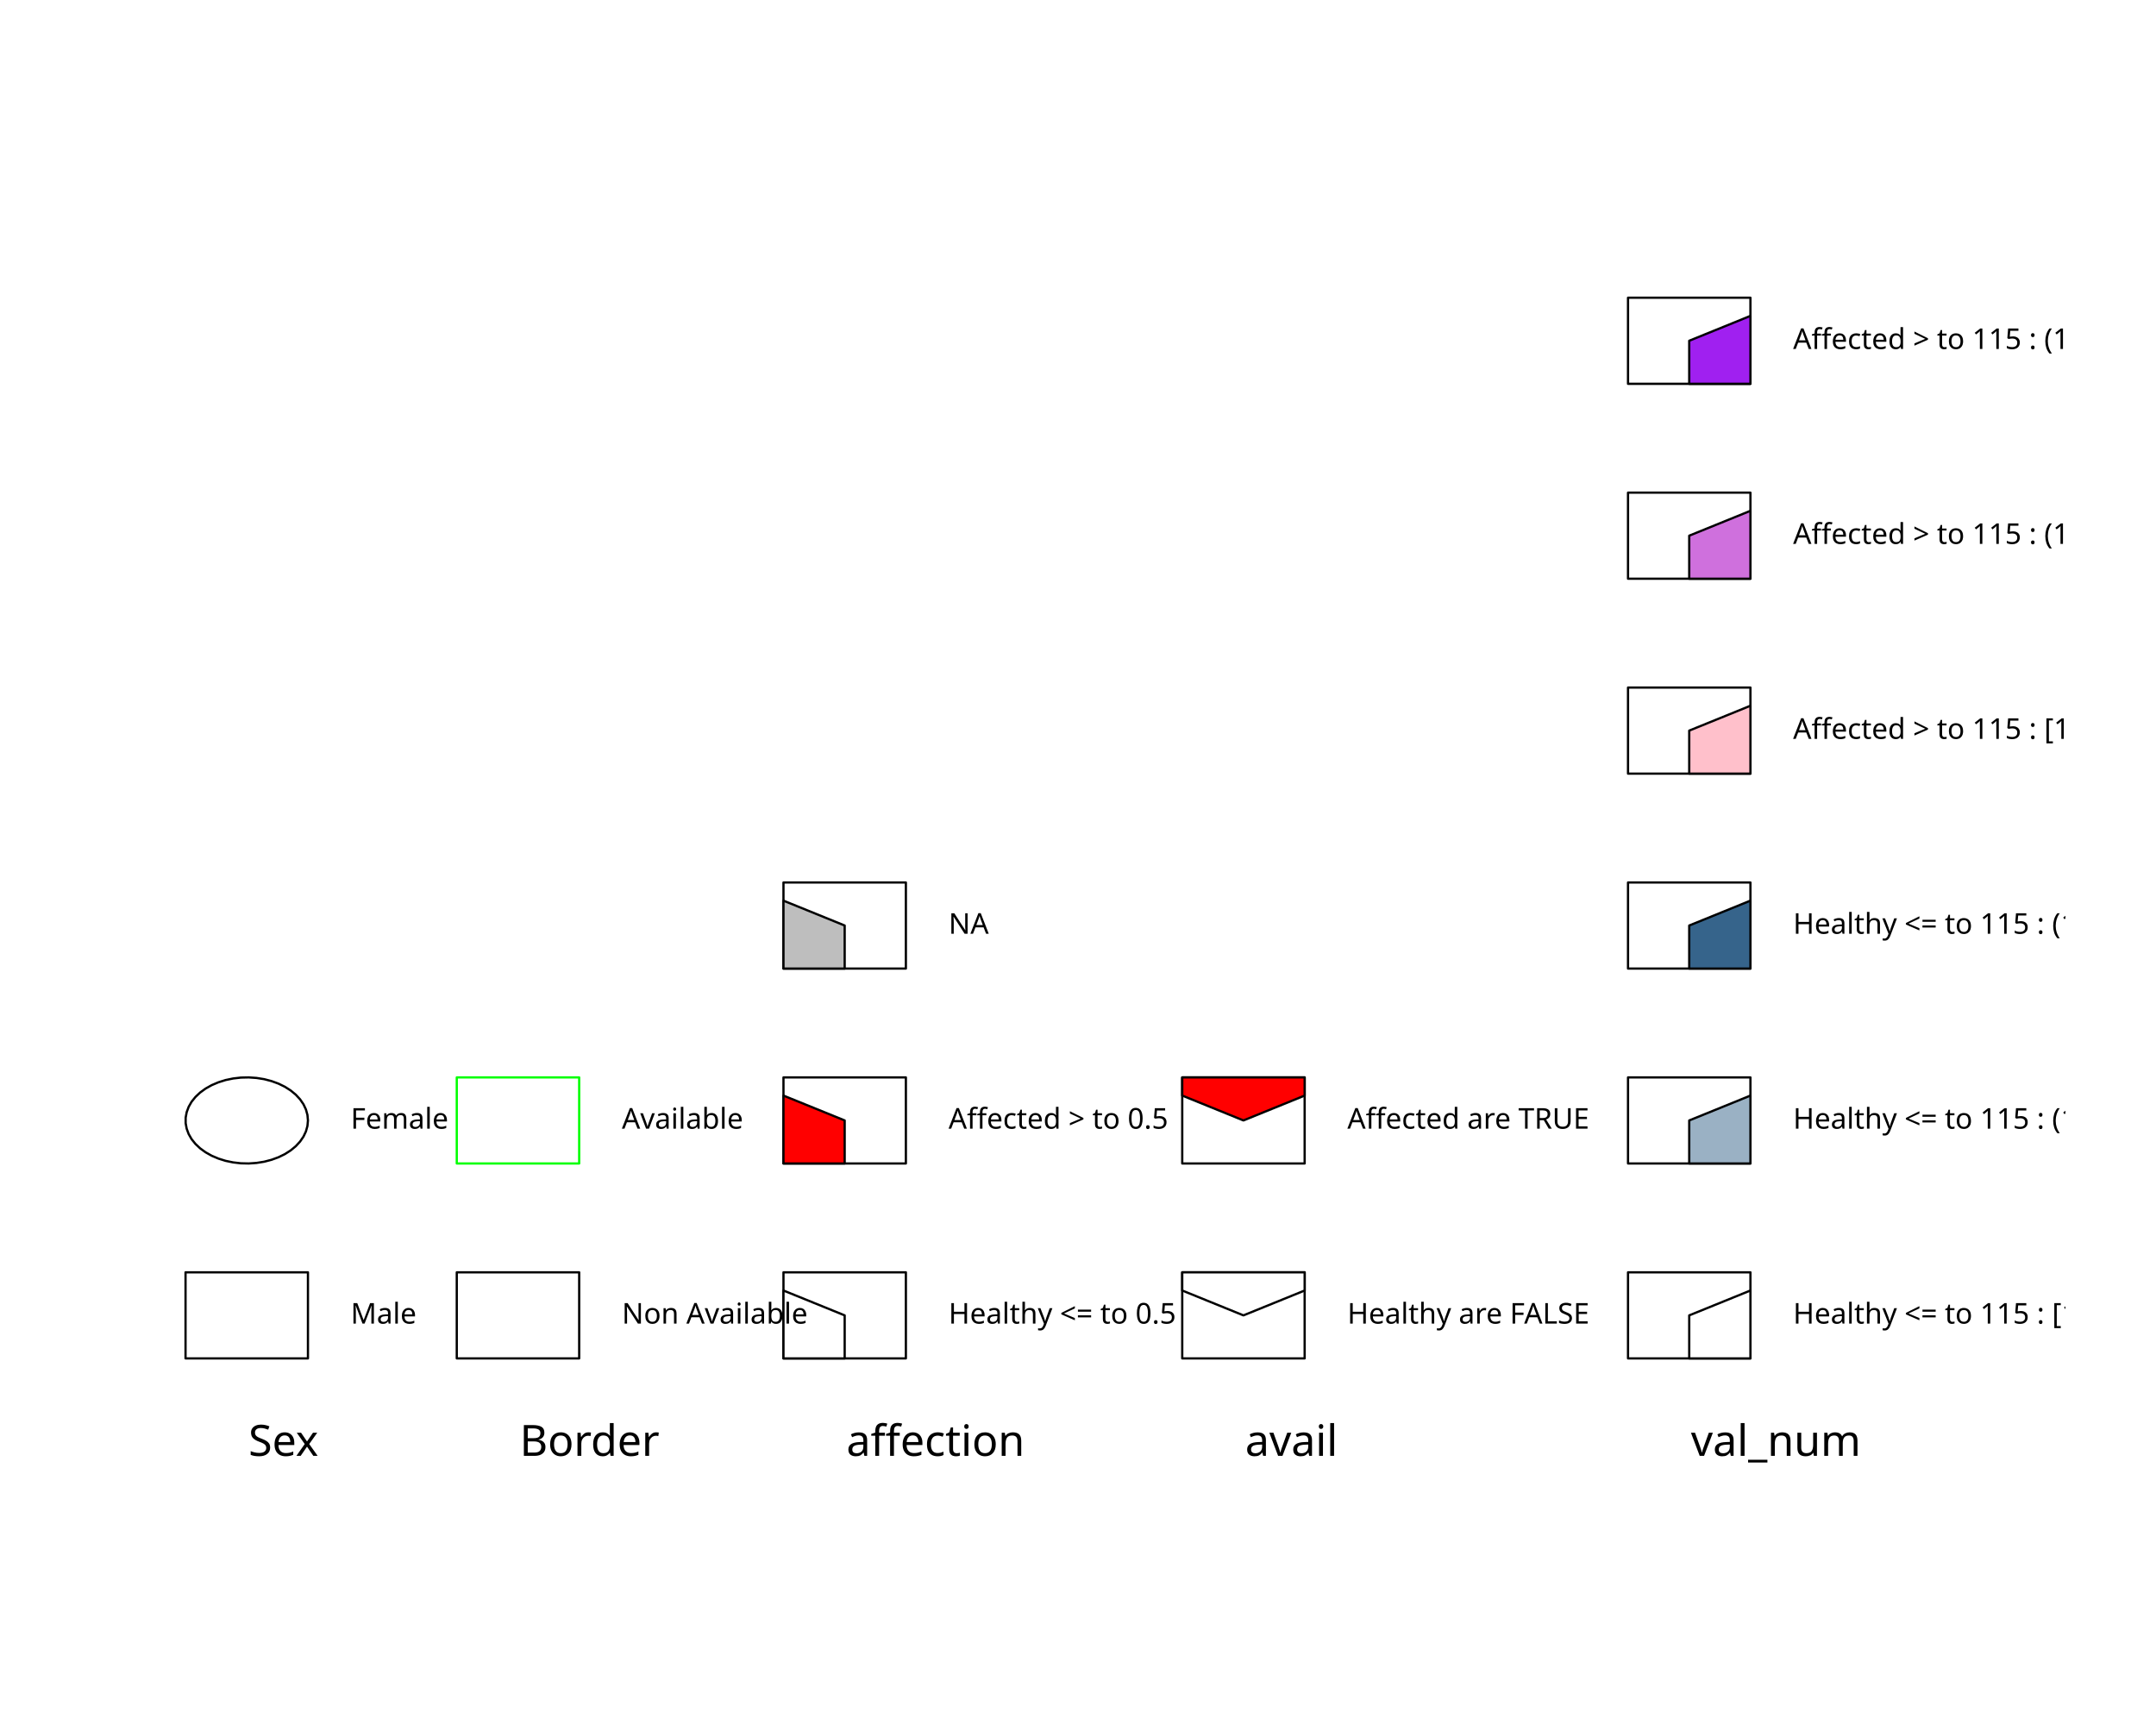
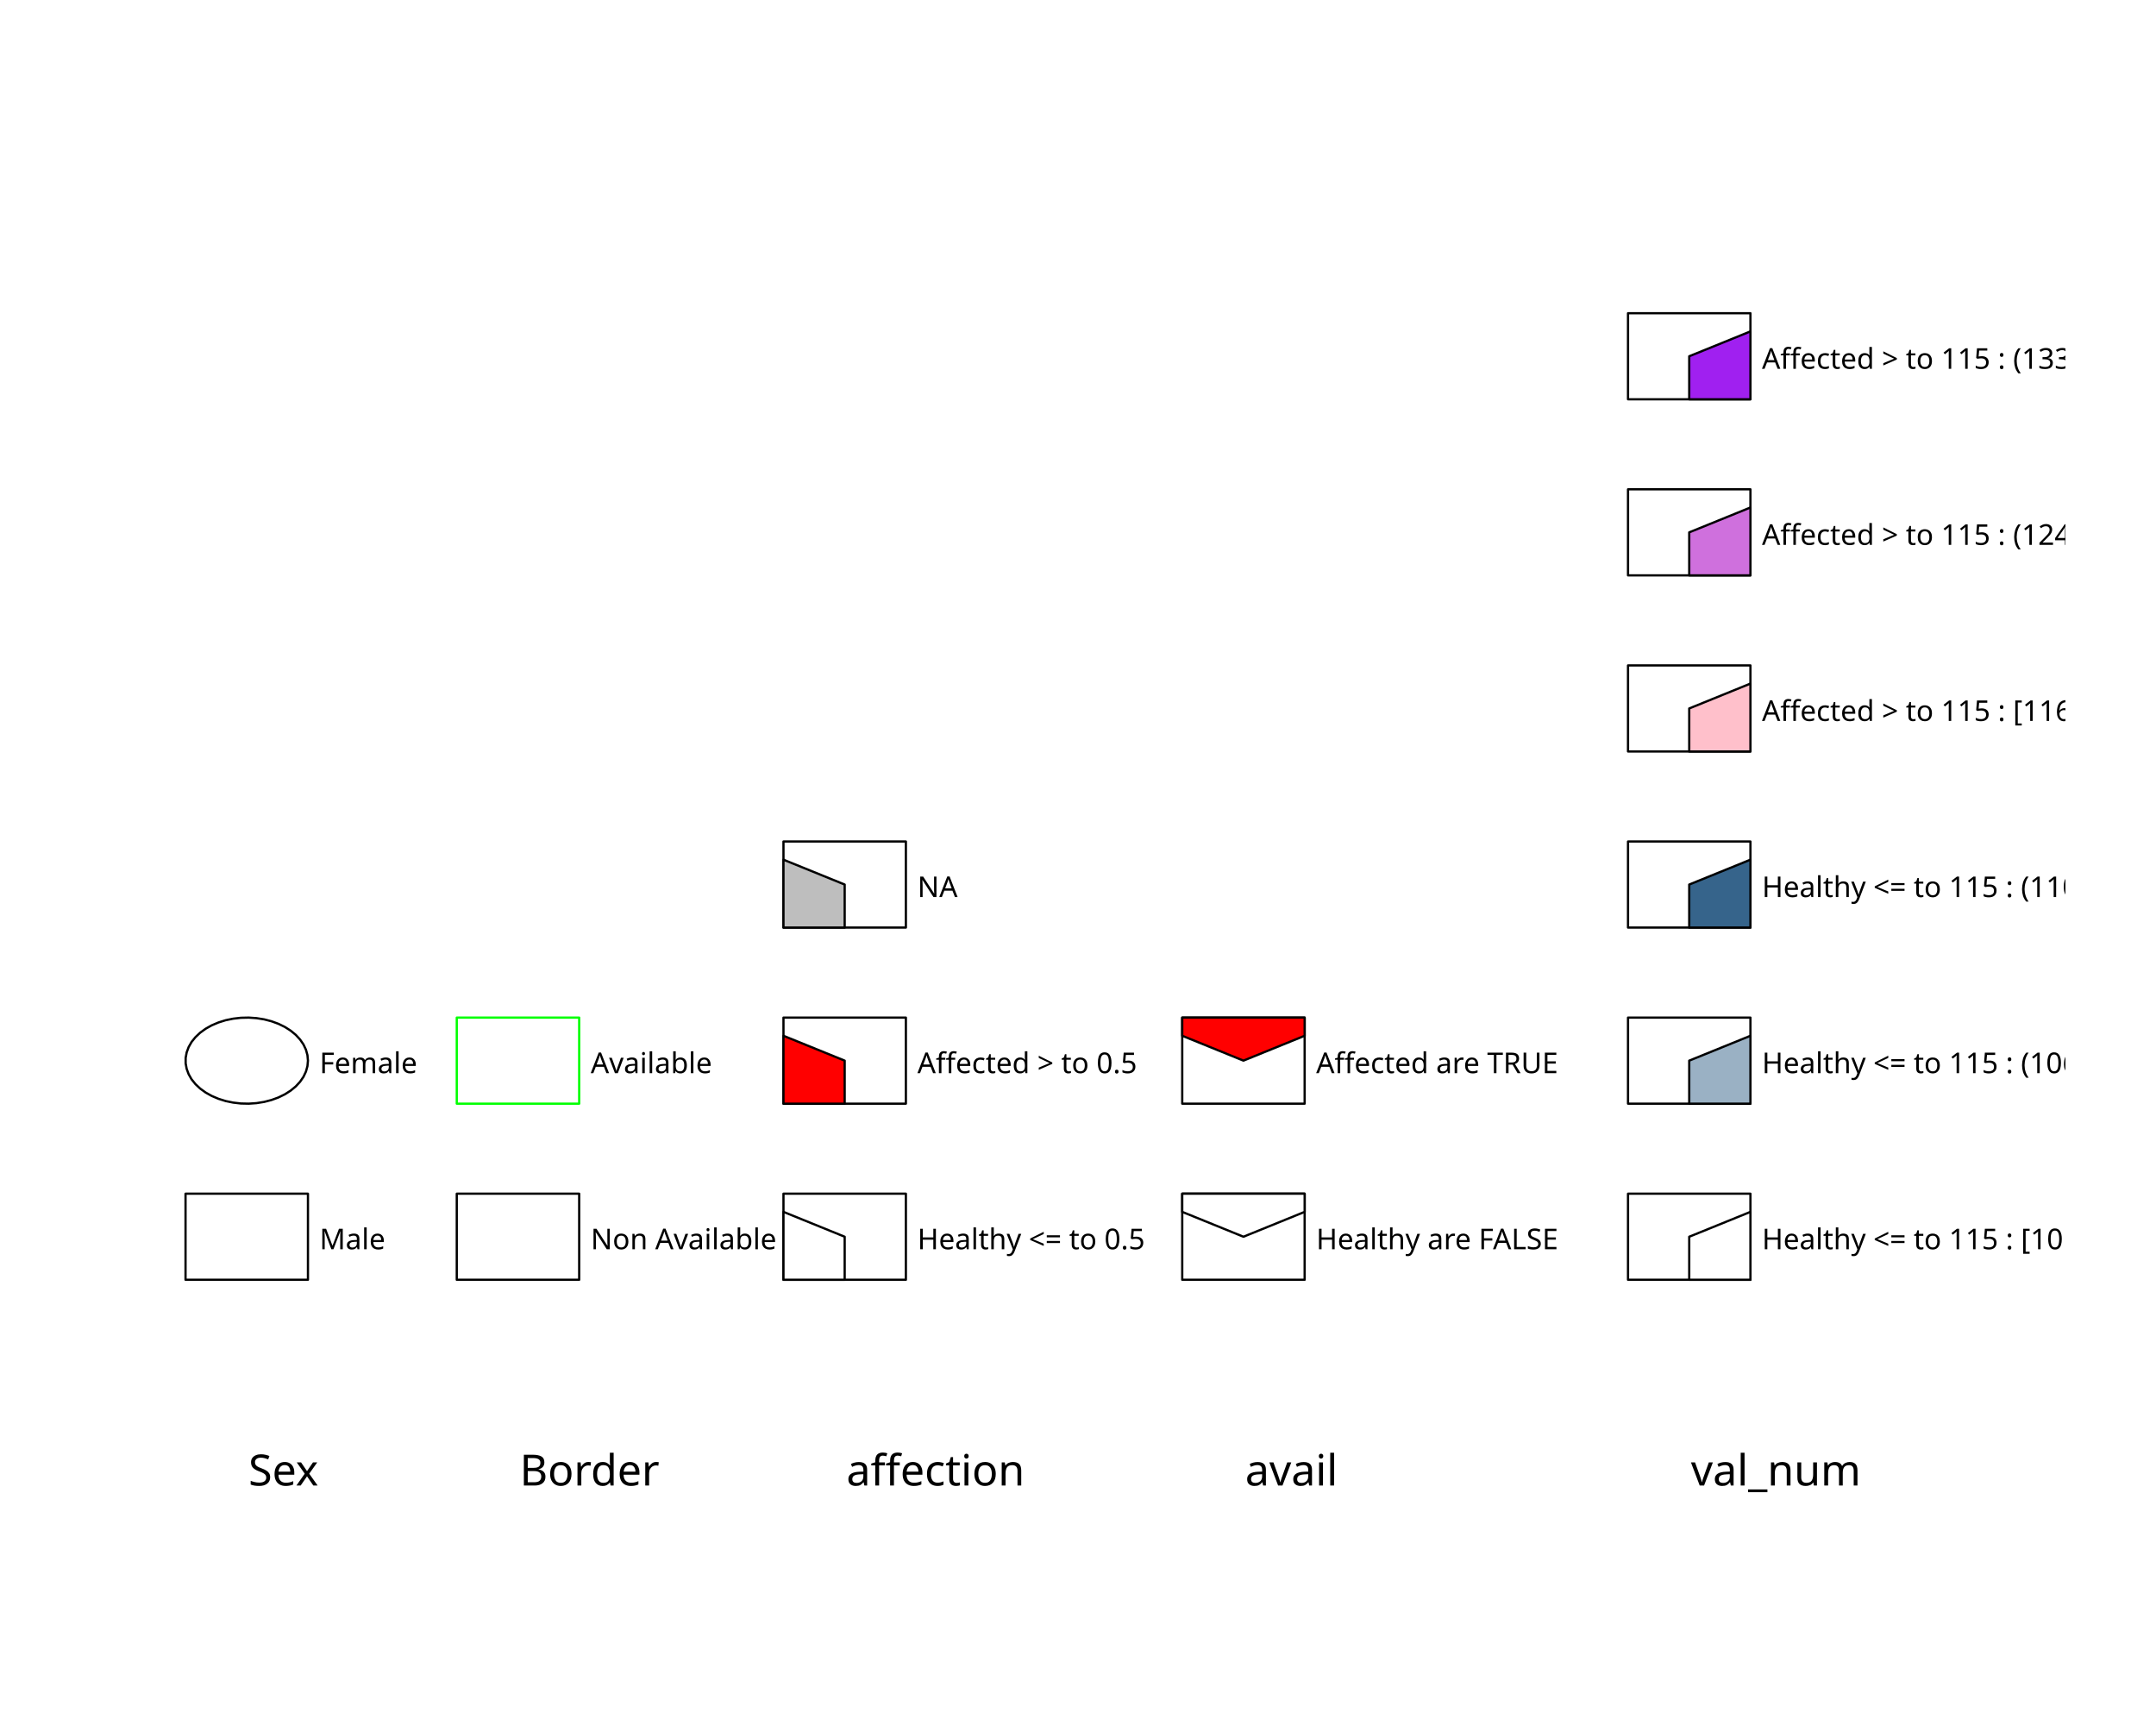
<svg xmlns="http://www.w3.org/2000/svg" class="svglite" data-engine-version="2.0" width="720.00pt" height="576.00pt" viewBox="0 0 720.00 576.00">
  <defs>
    <style type="text/css">
    .svglite line, .svglite polyline, .svglite polygon, .svglite path, .svglite rect, .svglite circle {
      fill: none;
      stroke: #000000;
      stroke-linecap: round;
      stroke-linejoin: round;
      stroke-miterlimit: 10.00;
    }
  </style>
  </defs>
  <rect width="100%" height="100%" style="stroke: none; fill: #FFFFFF;" />
  <defs>
    <clipPath id="cpMC4wMHw3MjAuMDB8MC4wMHw1NzYuMDA=">
      <rect x="0.00" y="0.00" width="720.00" height="576.00" />
    </clipPath>
  </defs>
  <g clip-path="url(#cpMC4wMHw3MjAuMDB8MC4wMHw1NzYuMDA=)">
</g>
  <defs>
    <clipPath id="cpNTkuMDR8Njg5Ljc2fDU5LjA0fDUwMi41Ng==">
      <rect x="59.04" y="59.04" width="630.72" height="443.52" />
    </clipPath>
  </defs>
  <g clip-path="url(#cpNTkuMDR8Njg5Ljc2fDU5LjA0fDUwMi41Ng==)">
-     <polygon points="61.96,453.59 61.96,424.84 102.84,424.84 102.84,453.59 " style="stroke-width: 0.75; fill: #FFFFFF;" />
-     <polygon points="102.84,374.13 102.67,372.29 102.17,370.48 101.35,368.74 100.21,367.08 98.78,365.53 97.08,364.13 95.14,362.89 93.00,361.84 90.67,360.99 88.22,360.35 85.66,359.94 83.06,359.76 80.44,359.82 77.85,360.12 75.34,360.64 72.95,361.39 70.71,362.34 68.66,363.49 66.84,364.81 65.27,366.29 63.98,367.89 63.00,369.60 62.34,371.38 62.00,373.21 62.00,375.05 62.34,376.88 63.00,378.66 63.98,380.37 65.27,381.97 66.84,383.45 68.66,384.77 70.71,385.92 72.95,386.87 75.34,387.62 77.85,388.14 80.44,388.44 83.06,388.50 85.66,388.32 88.22,387.91 90.67,387.27 93.00,386.42 95.14,385.37 97.08,384.13 98.78,382.73 100.21,381.18 101.35,379.52 102.17,377.78 102.67,375.97 102.84,374.13 " style="stroke-width: 0.75; fill: #FFFFFF;" />
-     <polygon points="152.54,453.59 152.54,424.84 193.42,424.84 193.42,453.59 " style="stroke-width: 0.75; fill: #FFFFFF;" />
-     <polygon points="152.54,388.50 152.54,359.76 193.42,359.76 193.42,388.50 " style="stroke-width: 0.75; stroke: #00FF00; fill: #FFFFFF;" />
-     <polygon points="261.64,453.59 261.64,424.84 302.52,424.84 302.52,453.59 " style="stroke-width: 0.75; fill: #FFFFFF;" />
-     <polygon points="261.64,388.50 261.64,359.76 302.52,359.76 302.52,388.50 " style="stroke-width: 0.75; fill: #FFFFFF;" />
-     <polygon points="261.64,323.42 261.64,294.67 302.52,294.67 302.52,323.42 " style="stroke-width: 0.75; fill: #FFFFFF;" />
-     <polygon points="282.08,439.22 282.08,453.59 261.64,453.59 261.64,430.92 " style="stroke-width: 0.75; fill: #FFFFFF;" />
-     <polygon points="282.08,374.13 282.08,388.50 261.64,388.50 261.64,365.83 " style="stroke-width: 0.75; fill: #FF0000;" />
-     <polygon points="282.08,309.04 282.08,323.42 261.64,323.42 261.64,300.74 " style="stroke-width: 0.75; fill: #BEBEBE;" />
-     <polygon points="394.81,453.59 394.81,424.84 435.69,424.84 435.69,453.59 " style="stroke-width: 0.75; fill: #FFFFFF;" />
-     <polygon points="394.81,388.50 394.81,359.76 435.69,359.76 435.69,388.50 " style="stroke-width: 0.75; fill: #FFFFFF;" />
-     <polygon points="415.25,439.22 394.81,430.92 394.81,424.84 435.69,424.84 435.69,430.92 " style="stroke-width: 0.75; fill: #FFFFFF;" />
-     <polygon points="415.25,374.13 394.81,365.83 394.81,359.76 435.69,359.76 435.69,365.83 " style="stroke-width: 0.75; fill: #FF0000;" />
-     <polygon points="543.68,453.59 543.68,424.84 584.56,424.84 584.56,453.59 " style="stroke-width: 0.75; fill: #FFFFFF;" />
-     <polygon points="543.68,388.50 543.68,359.76 584.56,359.76 584.56,388.50 " style="stroke-width: 0.75; fill: #FFFFFF;" />
-     <polygon points="543.68,323.42 543.68,294.67 584.56,294.67 584.56,323.42 " style="stroke-width: 0.75; fill: #FFFFFF;" />
-     <polygon points="543.68,258.33 543.68,229.58 584.56,229.58 584.56,258.33 " style="stroke-width: 0.75; fill: #FFFFFF;" />
-     <polygon points="543.68,193.24 543.68,164.50 584.56,164.50 584.56,193.24 " style="stroke-width: 0.75; fill: #FFFFFF;" />
-     <polygon points="543.68,128.16 543.68,99.41 584.56,99.41 584.56,128.16 " style="stroke-width: 0.75; fill: #FFFFFF;" />
-     <polygon points="564.12,439.22 584.56,430.92 584.56,453.59 564.12,453.59 " style="stroke-width: 0.75; fill: #FFFFFF;" />
-     <polygon points="564.12,374.13 584.56,365.83 584.56,388.50 564.12,388.50 " style="stroke-width: 0.75; fill: #9AB1C4;" />
-     <polygon points="564.12,309.04 584.56,300.74 584.56,323.42 564.12,323.42 " style="stroke-width: 0.75; fill: #36648B;" />
-     <polygon points="564.12,243.96 584.56,235.66 584.56,258.33 564.12,258.33 " style="stroke-width: 0.75; fill: #FFC0CB;" />
-     <polygon points="564.12,178.87 584.56,170.57 584.56,193.24 564.12,193.24 " style="stroke-width: 0.75; fill: #CF70DD;" />
-     <polygon points="564.12,113.78 584.56,105.48 584.56,128.16 564.12,128.16 " style="stroke-width: 0.75; fill: #A020F0;" />
-     <text x="82.98" y="486.13" style="font-size: 14.40px; font-family: sans;" textLength="24.82px" lengthAdjust="spacingAndGlyphs">Sex</text>
-     <text x="173.56" y="486.13" style="font-size: 14.40px; font-family: sans;" textLength="43.23px" lengthAdjust="spacingAndGlyphs">Border</text>
-     <text x="282.66" y="486.13" style="font-size: 14.40px; font-family: sans;" textLength="54.44px" lengthAdjust="spacingAndGlyphs">affection</text>
-     <text x="415.83" y="486.13" style="font-size: 14.40px; font-family: sans;" textLength="29.62px" lengthAdjust="spacingAndGlyphs">avail</text>
-     <text x="564.70" y="486.13" style="font-size: 14.40px; font-family: sans;" textLength="54.44px" lengthAdjust="spacingAndGlyphs">val_num</text>
-     <text x="117.10" y="441.97" style="font-size: 9.60px; font-family: sans;" textLength="20.81px" lengthAdjust="spacingAndGlyphs">Male</text>
-     <text x="117.10" y="376.88" style="font-size: 9.60px; font-family: sans;" textLength="32.01px" lengthAdjust="spacingAndGlyphs">Female</text>
-     <text x="207.67" y="441.97" style="font-size: 9.60px; font-family: sans;" textLength="59.24px" lengthAdjust="spacingAndGlyphs">Non Available</text>
-     <text x="207.67" y="376.88" style="font-size: 9.60px; font-family: sans;" textLength="38.96px" lengthAdjust="spacingAndGlyphs">Available</text>
-     <text x="316.77" y="441.97" style="font-size: 9.60px; font-family: sans;" textLength="73.13px" lengthAdjust="spacingAndGlyphs">Healthy &lt;= to 0.5</text>
-     <text x="316.77" y="376.88" style="font-size: 9.60px; font-family: sans;" textLength="70.19px" lengthAdjust="spacingAndGlyphs">Affected &gt; to 0.5</text>
-     <text x="316.77" y="311.79" style="font-size: 9.60px; font-family: sans;" textLength="13.34px" lengthAdjust="spacingAndGlyphs">NA</text>
-     <text x="449.95" y="441.97" style="font-size: 9.60px; font-family: sans;" textLength="82.18px" lengthAdjust="spacingAndGlyphs">Healthy are FALSE</text>
-     <text x="449.95" y="376.88" style="font-size: 9.60px; font-family: sans;" textLength="80.58px" lengthAdjust="spacingAndGlyphs">Affected are TRUE</text>
-     <text x="598.81" y="441.97" style="font-size: 9.60px; font-family: sans;" textLength="123.84px" lengthAdjust="spacingAndGlyphs">Healthy &lt;= to 115 : [101,106]</text>
-     <text x="598.81" y="376.88" style="font-size: 9.60px; font-family: sans;" textLength="124.37px" lengthAdjust="spacingAndGlyphs">Healthy &lt;= to 115 : (106,110]</text>
-     <text x="598.81" y="311.79" style="font-size: 9.60px; font-family: sans;" textLength="124.37px" lengthAdjust="spacingAndGlyphs">Healthy &lt;= to 115 : (110,115]</text>
-     <text x="598.81" y="246.71" style="font-size: 9.60px; font-family: sans;" textLength="120.90px" lengthAdjust="spacingAndGlyphs">Affected &gt; to 115 : [116,124]</text>
-     <text x="598.81" y="181.62" style="font-size: 9.60px; font-family: sans;" textLength="121.43px" lengthAdjust="spacingAndGlyphs">Affected &gt; to 115 : (124,133]</text>
-     <text x="598.81" y="116.53" style="font-size: 9.60px; font-family: sans;" textLength="121.43px" lengthAdjust="spacingAndGlyphs">Affected &gt; to 115 : (133,141]</text>
+     <polygon points="61.96,427.33 61.96,398.59 102.84,398.59 102.84,427.33 " style="stroke-width: 0.75; fill: #FFFFFF;" />
+     <polygon points="102.84,354.16 102.67,352.32 102.17,350.51 101.35,348.77 100.21,347.11 98.78,345.56 97.08,344.16 95.14,342.92 93.00,341.87 90.67,341.02 88.22,340.38 85.66,339.97 83.06,339.79 80.44,339.85 77.85,340.15 75.34,340.67 72.95,341.42 70.71,342.37 68.66,343.52 66.84,344.84 65.27,346.32 63.98,347.92 63.00,349.63 62.34,351.41 62.00,353.24 62.00,355.08 62.34,356.91 63.00,358.69 63.98,360.40 65.27,362.00 66.84,363.48 68.66,364.80 70.71,365.95 72.95,366.90 75.34,367.65 77.85,368.17 80.44,368.47 83.06,368.53 85.66,368.35 88.22,367.94 90.67,367.30 93.00,366.45 95.14,365.40 97.08,364.16 98.78,362.76 100.21,361.21 101.35,359.55 102.17,357.81 102.67,356.00 102.84,354.16 " style="stroke-width: 0.75; fill: #FFFFFF;" />
+     <polygon points="152.54,427.33 152.54,398.59 193.42,398.59 193.42,427.33 " style="stroke-width: 0.75; fill: #FFFFFF;" />
+     <polygon points="152.54,368.53 152.54,339.79 193.42,339.79 193.42,368.53 " style="stroke-width: 0.75; stroke: #00FF00; fill: #FFFFFF;" />
+     <polygon points="261.64,427.33 261.64,398.59 302.52,398.59 302.52,427.33 " style="stroke-width: 0.75; fill: #FFFFFF;" />
+     <polygon points="261.64,368.53 261.64,339.79 302.52,339.79 302.52,368.53 " style="stroke-width: 0.75; fill: #FFFFFF;" />
+     <polygon points="261.64,309.73 261.64,280.99 302.52,280.99 302.52,309.73 " style="stroke-width: 0.75; fill: #FFFFFF;" />
+     <polygon points="282.08,412.96 282.08,427.33 261.64,427.33 261.64,404.66 " style="stroke-width: 0.75; fill: #FFFFFF;" />
+     <polygon points="282.08,354.16 282.08,368.53 261.64,368.53 261.64,345.86 " style="stroke-width: 0.75; fill: #FF0000;" />
+     <polygon points="282.08,295.36 282.08,309.73 261.64,309.73 261.64,287.06 " style="stroke-width: 0.75; fill: #BEBEBE;" />
+     <polygon points="394.81,427.33 394.81,398.59 435.69,398.59 435.69,427.33 " style="stroke-width: 0.75; fill: #FFFFFF;" />
+     <polygon points="394.81,368.53 394.81,339.79 435.69,339.79 435.69,368.53 " style="stroke-width: 0.75; fill: #FFFFFF;" />
+     <polygon points="415.25,412.96 394.81,404.66 394.81,398.59 435.69,398.59 435.69,404.66 " style="stroke-width: 0.75; fill: #FFFFFF;" />
+     <polygon points="415.25,354.16 394.81,345.86 394.81,339.79 435.69,339.79 435.69,345.86 " style="stroke-width: 0.75; fill: #FF0000;" />
+     <polygon points="543.68,427.33 543.68,398.59 584.56,398.59 584.56,427.33 " style="stroke-width: 0.75; fill: #FFFFFF;" />
+     <polygon points="543.68,368.53 543.68,339.79 584.56,339.79 584.56,368.53 " style="stroke-width: 0.75; fill: #FFFFFF;" />
+     <polygon points="543.68,309.73 543.68,280.99 584.56,280.99 584.56,309.73 " style="stroke-width: 0.75; fill: #FFFFFF;" />
+     <polygon points="543.68,250.93 543.68,222.19 584.56,222.19 584.56,250.93 " style="stroke-width: 0.75; fill: #FFFFFF;" />
+     <polygon points="543.68,192.13 543.68,163.39 584.56,163.39 584.56,192.13 " style="stroke-width: 0.75; fill: #FFFFFF;" />
+     <polygon points="543.68,133.33 543.68,104.59 584.56,104.59 584.56,133.33 " style="stroke-width: 0.75; fill: #FFFFFF;" />
+     <polygon points="564.12,412.96 584.56,404.66 584.56,427.33 564.12,427.33 " style="stroke-width: 0.75; fill: #FFFFFF;" />
+     <polygon points="564.12,354.16 584.56,345.86 584.56,368.53 564.12,368.53 " style="stroke-width: 0.75; fill: #9AB1C4;" />
+     <polygon points="564.12,295.36 584.56,287.06 584.56,309.73 564.12,309.73 " style="stroke-width: 0.75; fill: #36648B;" />
+     <polygon points="564.12,236.56 584.56,228.26 584.56,250.93 564.12,250.93 " style="stroke-width: 0.75; fill: #FFC0CB;" />
+     <polygon points="564.12,177.76 584.56,169.46 584.56,192.13 564.12,192.13 " style="stroke-width: 0.75; fill: #CF70DD;" />
+     <polygon points="564.12,118.96 584.56,110.66 584.56,133.33 564.12,133.33 " style="stroke-width: 0.75; fill: #A020F0;" />
+     <text x="82.98" y="496.04" style="font-size: 14.40px; font-family: sans;" textLength="24.82px" lengthAdjust="spacingAndGlyphs">Sex</text>
+     <text x="173.56" y="496.04" style="font-size: 14.40px; font-family: sans;" textLength="43.23px" lengthAdjust="spacingAndGlyphs">Border</text>
+     <text x="282.66" y="496.04" style="font-size: 14.40px; font-family: sans;" textLength="54.44px" lengthAdjust="spacingAndGlyphs">affection</text>
+     <text x="415.83" y="496.04" style="font-size: 14.40px; font-family: sans;" textLength="29.62px" lengthAdjust="spacingAndGlyphs">avail</text>
+     <text x="564.70" y="496.04" style="font-size: 14.40px; font-family: sans;" textLength="54.44px" lengthAdjust="spacingAndGlyphs">val_num</text>
+     <text x="106.70" y="417.14" style="font-size: 9.60px; font-family: sans;" textLength="20.81px" lengthAdjust="spacingAndGlyphs">Male</text>
+     <text x="106.70" y="358.34" style="font-size: 9.60px; font-family: sans;" textLength="32.01px" lengthAdjust="spacingAndGlyphs">Female</text>
+     <text x="197.27" y="417.14" style="font-size: 9.60px; font-family: sans;" textLength="59.24px" lengthAdjust="spacingAndGlyphs">Non Available</text>
+     <text x="197.27" y="358.34" style="font-size: 9.60px; font-family: sans;" textLength="38.96px" lengthAdjust="spacingAndGlyphs">Available</text>
+     <text x="306.37" y="417.14" style="font-size: 9.60px; font-family: sans;" textLength="73.13px" lengthAdjust="spacingAndGlyphs">Healthy &lt;= to 0.5</text>
+     <text x="306.37" y="358.34" style="font-size: 9.60px; font-family: sans;" textLength="70.19px" lengthAdjust="spacingAndGlyphs">Affected &gt; to 0.5</text>
+     <text x="306.37" y="299.54" style="font-size: 9.60px; font-family: sans;" textLength="13.34px" lengthAdjust="spacingAndGlyphs">NA</text>
+     <text x="439.54" y="417.14" style="font-size: 9.60px; font-family: sans;" textLength="82.18px" lengthAdjust="spacingAndGlyphs">Healthy are FALSE</text>
+     <text x="439.54" y="358.34" style="font-size: 9.60px; font-family: sans;" textLength="80.58px" lengthAdjust="spacingAndGlyphs">Affected are TRUE</text>
+     <text x="588.41" y="417.14" style="font-size: 9.60px; font-family: sans;" textLength="123.84px" lengthAdjust="spacingAndGlyphs">Healthy &lt;= to 115 : [101,106]</text>
+     <text x="588.41" y="358.34" style="font-size: 9.60px; font-family: sans;" textLength="124.37px" lengthAdjust="spacingAndGlyphs">Healthy &lt;= to 115 : (106,110]</text>
+     <text x="588.41" y="299.54" style="font-size: 9.60px; font-family: sans;" textLength="124.37px" lengthAdjust="spacingAndGlyphs">Healthy &lt;= to 115 : (110,115]</text>
+     <text x="588.41" y="240.74" style="font-size: 9.60px; font-family: sans;" textLength="120.90px" lengthAdjust="spacingAndGlyphs">Affected &gt; to 115 : [116,124]</text>
+     <text x="588.41" y="181.94" style="font-size: 9.60px; font-family: sans;" textLength="121.43px" lengthAdjust="spacingAndGlyphs">Affected &gt; to 115 : (124,133]</text>
+     <text x="588.41" y="123.14" style="font-size: 9.60px; font-family: sans;" textLength="121.43px" lengthAdjust="spacingAndGlyphs">Affected &gt; to 115 : (133,141]</text>
  </g>
</svg>
